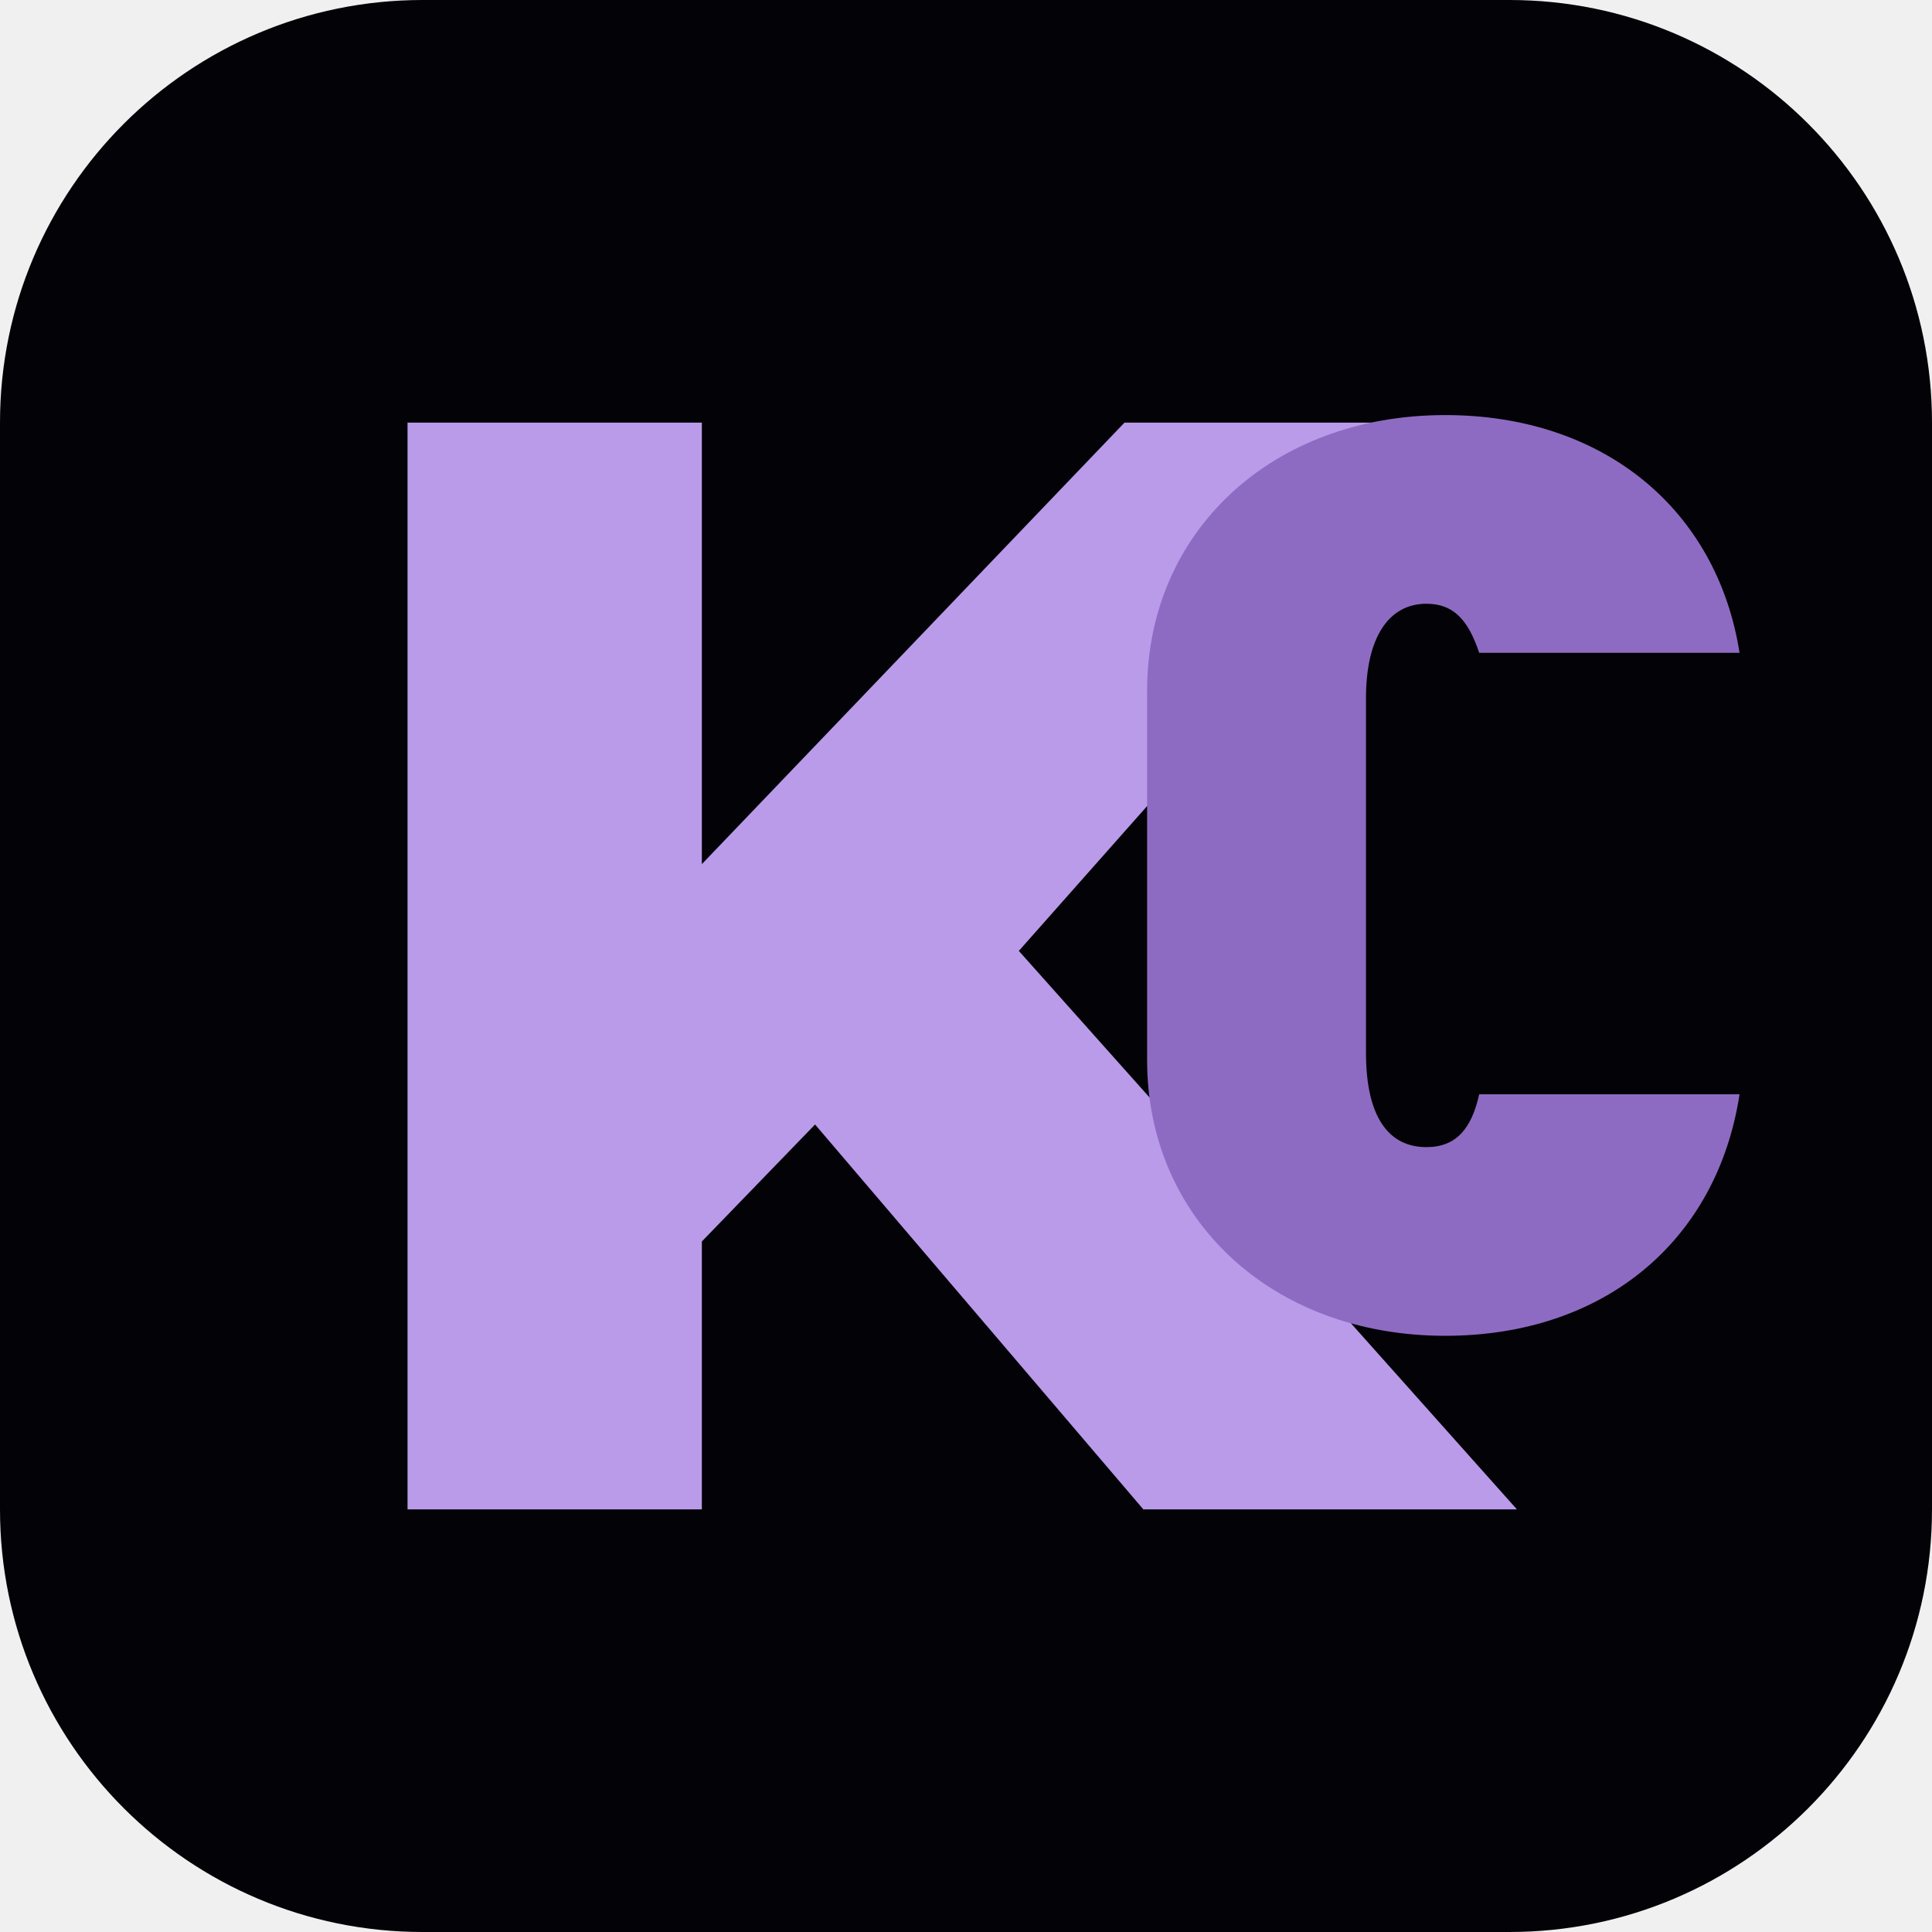
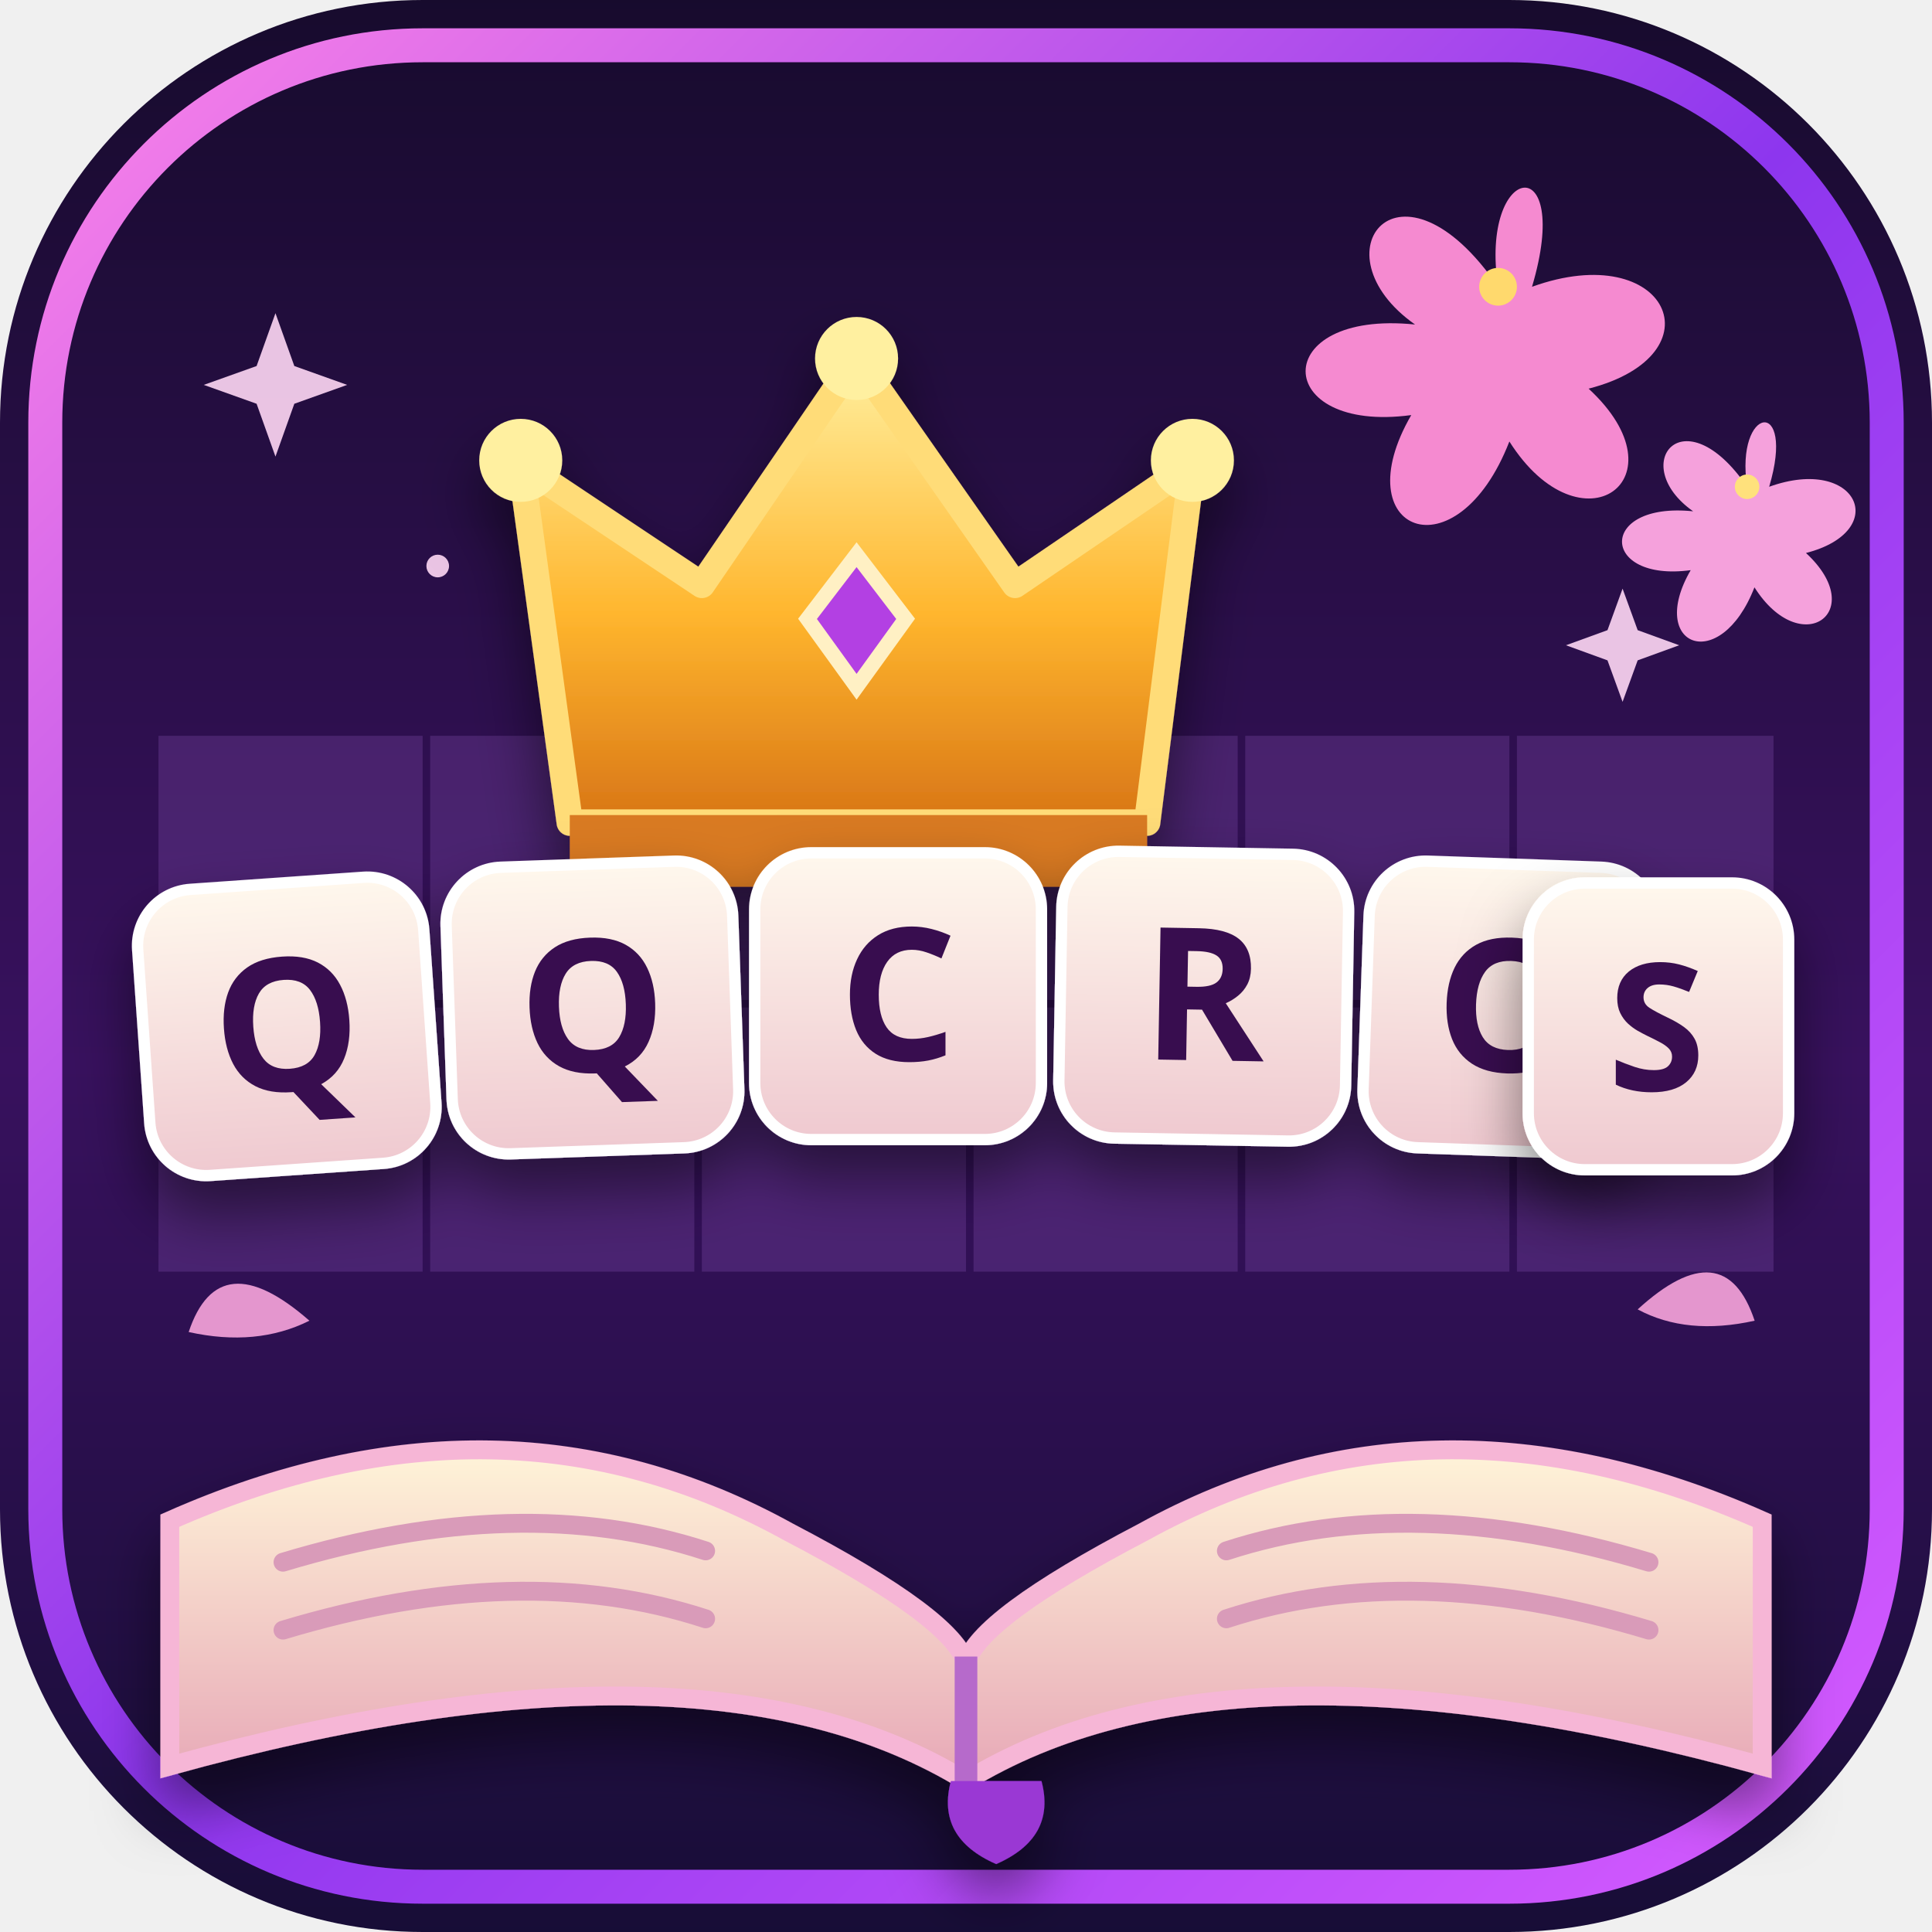
<svg xmlns="http://www.w3.org/2000/svg" viewBox="0 0 512 512">
-   <rect width="512" height="512" rx="112" fill="#030207" />
-   <path d="M108 112h78v117l112-117h96L270 252l132 148h-99L216 298l-30 31v71h-78z" fill="#b99bea" />
-   <path d="M304 183c0-42 33-73 79-73 42 0 72 25 78 63h-69c-3-9-7-13-14-13-10 0-16 9-16 25v94c0 17 6 25 16 25 8 0 12-5 14-14h69c-6 39-36 64-78 64-46 0-79-31-79-73z" fill="#8e6bc2" />
+   <defs>
+     <linearGradient id="bg" x2="0" y2="1">
+       <stop stop-color="#170b2d" />
+       <stop offset=".55" stop-color="#38115e" />
+       <stop offset="1" stop-color="#170d36" />
+     </linearGradient>
+     <linearGradient id="rim" x2="1" y2="1">
+       <stop stop-color="#fa82e8" />
+       <stop offset=".5" stop-color="#8d36ee" />
+       <stop offset="1" stop-color="#d65bff" />
+     </linearGradient>
+     <linearGradient id="tile" x2="0" y2="1">
+       <stop stop-color="#fff8ed" />
+       <stop offset="1" stop-color="#efc9d0" />
+     </linearGradient>
+     <linearGradient id="gold" x2="0" y2="1">
+       <stop stop-color="#fff0a0" />
+       <stop offset=".55" stop-color="#ffb62e" />
+       <stop offset="1" stop-color="#d87516" />
+     </linearGradient>
+     <linearGradient id="book" x2="0" y2="1">
+       <stop stop-color="#fff4d8" />
+       <stop offset="1" stop-color="#e7a8b7" />
+     </linearGradient>
+     <filter id="shadow" x="-30%" y="-30%" width="160%" height="170%">
+       <feGaussianBlur in="SourceAlpha" stdDeviation="8" />
+       <feOffset dy="9" />
+       <feComponentTransfer>
+         <feFuncA type="linear" slope=".5" />
+       </feComponentTransfer>
+       <feMerge>
+         <feMergeNode />
+         <feMergeNode in="SourceGraphic" />
+       </feMerge>
+     </filter>
+   </defs>
+   <rect width="512" height="512" rx="112" fill="url(#bg)" />
+   <rect x="12" y="12" width="488" height="488" rx="100" fill="none" stroke="url(#rim)" stroke-width="9" />
+   <g opacity=".18" fill="#bd78ed">
+     <path d="M42 195h70v70H42zM114 195h70v70h-70zM186 195h70v70h-70zM258 195h70v70h-70zM330 195h70v70h-70zM402 195h68v70h-68z" />
+     <path d="M42 267h70v70H42zM114 267h70v70h-70zM186 267h70v70h-70zM258 267h70v70h-70zM330 267h70v70h-70zM402 267h68v70h-68z" />
+   </g>
+   <g fill="#ffd8f5" opacity=".9">
+     <path d="M73 83l5 14 14 5-14 5-5 14-5-14-14-5 14-5z" />
+     <path d="M430 156l4 11 11 4-11 4-4 11-4-11-11-4 11-4z" />
+     <circle cx="116" cy="150" r="3" />
+     <circle cx="386" cy="83" r="3" />
+   </g>
+   <g transform="translate(397 76)" fill="#f58ad0">
+     <path d="M0 0c-26-38-49-9-22 10-39-4-38 29-1 24-18 31 12 43 26 7 19 30 47 10 21-14 35-9 21-40-15-27C20-37-5-33 0 0z" />
+     <circle r="5" fill="#ffd96d" />
+   </g>
+   <g transform="translate(463 129) scale(.65)" fill="#f5a1dc">
+     <path d="M0 0c-26-38-49-9-22 10-39-4-38 29-1 24-18 31 12 43 26 7 19 30 47 10 21-14 35-9 21-40-15-27C20-37-5-33 0 0z" />
+     <circle r="5" fill="#ffe17c" />
+   </g>
+   <g filter="url(#shadow)" transform="translate(128 71)">
+     <path d="M10 52l48 32 41-60 42 60 47-32-12 95H23z" fill="url(#gold)" stroke="#ffdc78" stroke-width="7" stroke-linejoin="round" />
+     <path d="M23 145h153v19H23z" rx="8" fill="#d97a20" />
+     <circle cx="10" cy="51" r="11" fill="#fff0a0" />
+     <circle cx="99" cy="24" r="11" fill="#fff0a0" />
+     <circle cx="188" cy="51" r="11" fill="#fff0a0" />
+     <path d="M99 76l13 17-13 18-13-18z" fill="#b33fe3" stroke="#fff0c4" stroke-width="4" />
+   </g>
+   <g filter="url(#shadow)" font-family="system-ui, sans-serif" font-weight="900" text-anchor="middle" fill="#39104f">
+     <g transform="translate(38 234) rotate(-4 38 38)">
+       <rect width="76" height="76" rx="15" fill="url(#tile)" stroke="#fff" stroke-width="3" />
+       <text x="38" y="55" font-size="49">Q</text>
+     </g>
+     <g transform="translate(119 229) rotate(-2 38 38)">
+       <rect width="76" height="76" rx="15" fill="url(#tile)" stroke="#fff" stroke-width="3" />
+       <text x="38" y="55" font-size="49">Q</text>
+     </g>
+     <g transform="translate(200 226)">
+       <rect width="76" height="76" rx="15" fill="url(#tile)" stroke="#fff" stroke-width="3" />
+       <text x="38" y="55" font-size="49">C</text>
+     </g>
+     <g transform="translate(281 226) rotate(1 38 38)">
+       <rect width="76" height="76" rx="15" fill="url(#tile)" stroke="#fff" stroke-width="3" />
+       <text x="38" y="55" font-size="49">R</text>
+     </g>
+     <g transform="translate(362 229) rotate(2 38 38)">
+       <rect width="76" height="76" rx="15" fill="url(#tile)" stroke="#fff" stroke-width="3" />
+       <text x="38" y="55" font-size="49">O</text>
+     </g>
+     <g transform="translate(443 234) rotate(4 38 38)">
+       <rect width="31" height="76" rx="12" fill="url(#tile)" stroke="#fff" stroke-width="3" opacity=".0" />
+     </g>
+   </g>
+   <g filter="url(#shadow)" font-family="system-ui, sans-serif" font-weight="900" text-anchor="middle" fill="#39104f">
+     <g transform="translate(405 234)">
+       <rect width="69" height="76" rx="15" fill="url(#tile)" stroke="#fff" stroke-width="3" />
+       <text x="34" y="55" font-size="47">S</text>
+     </g>
+   </g>
+   <g filter="url(#shadow)">
+     <path d="M45 403q88-39 164 3 44 23 47 35v31q-70-43-211-4z" fill="url(#book)" stroke="#f6b6d6" stroke-width="5" />
+     <path d="M467 403q-88-39-164 3-44 23-47 35v31q70-43 211-4z" fill="url(#book)" stroke="#f6b6d6" stroke-width="5" />
+     <path d="M256 439v34" stroke="#b66acb" stroke-width="6" />
+     <path d="M75 414q63-19 112-3M75 432q63-19 112-3M437 414q-63-19-112-3M437 432q-63-19-112-3" fill="none" stroke="#d99bb9" stroke-width="5" stroke-linecap="round" />
+     <path d="M252 472q-4 15 12 22 16-7 12-22" fill="#9a39d4" />
+   </g>
+   <g fill="#f7a4dc" opacity=".9">
+     <path d="M82 350q-24-21-32 3 18 4 32-3z" />
+     <path d="M434 347q23-21 31 3-18 4-31-3z" />
+   </g>
</svg>
